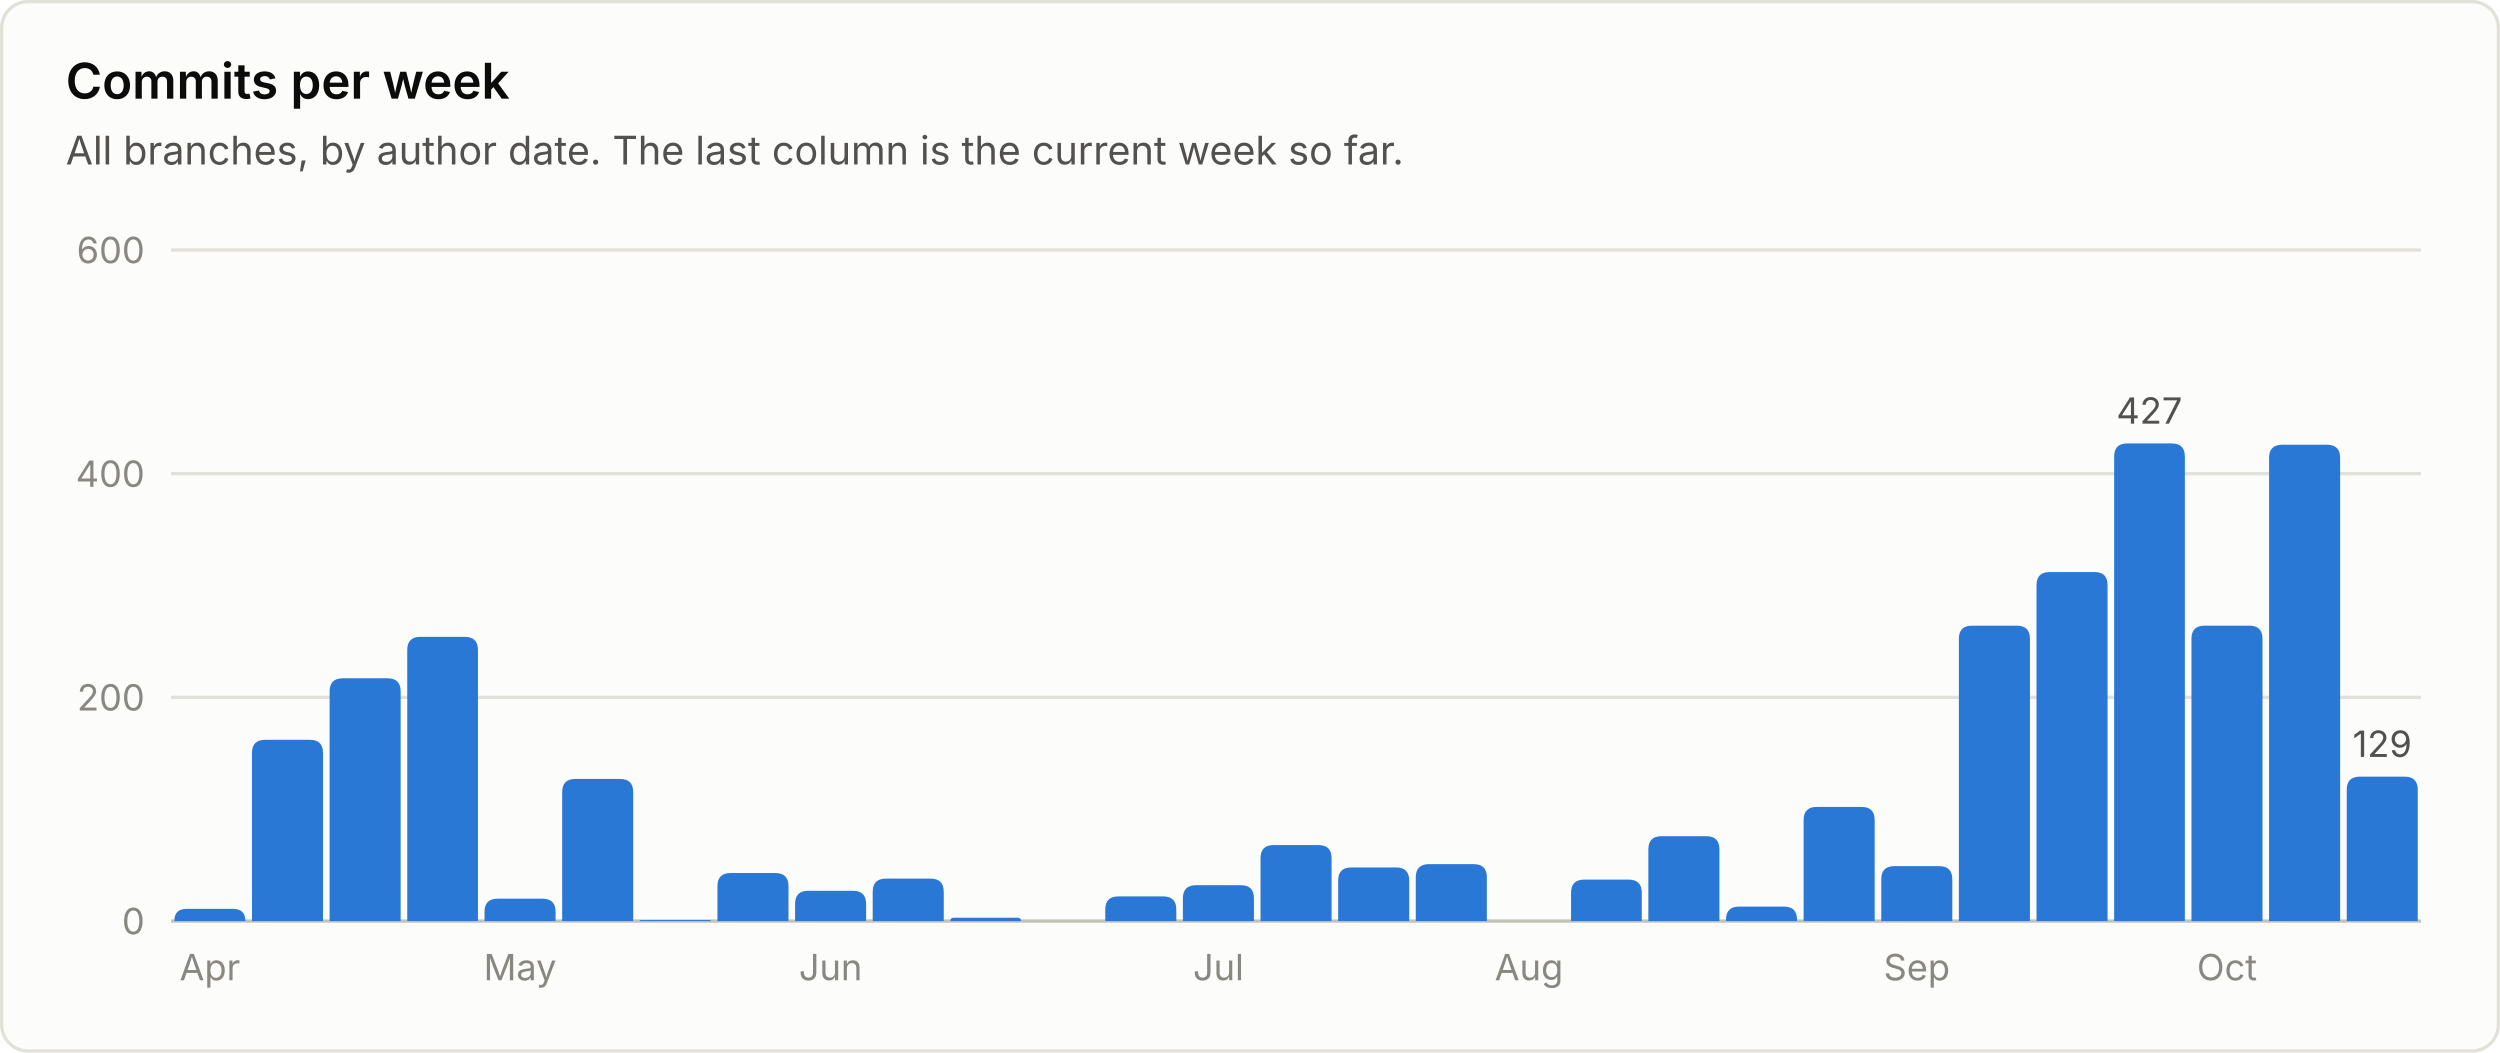
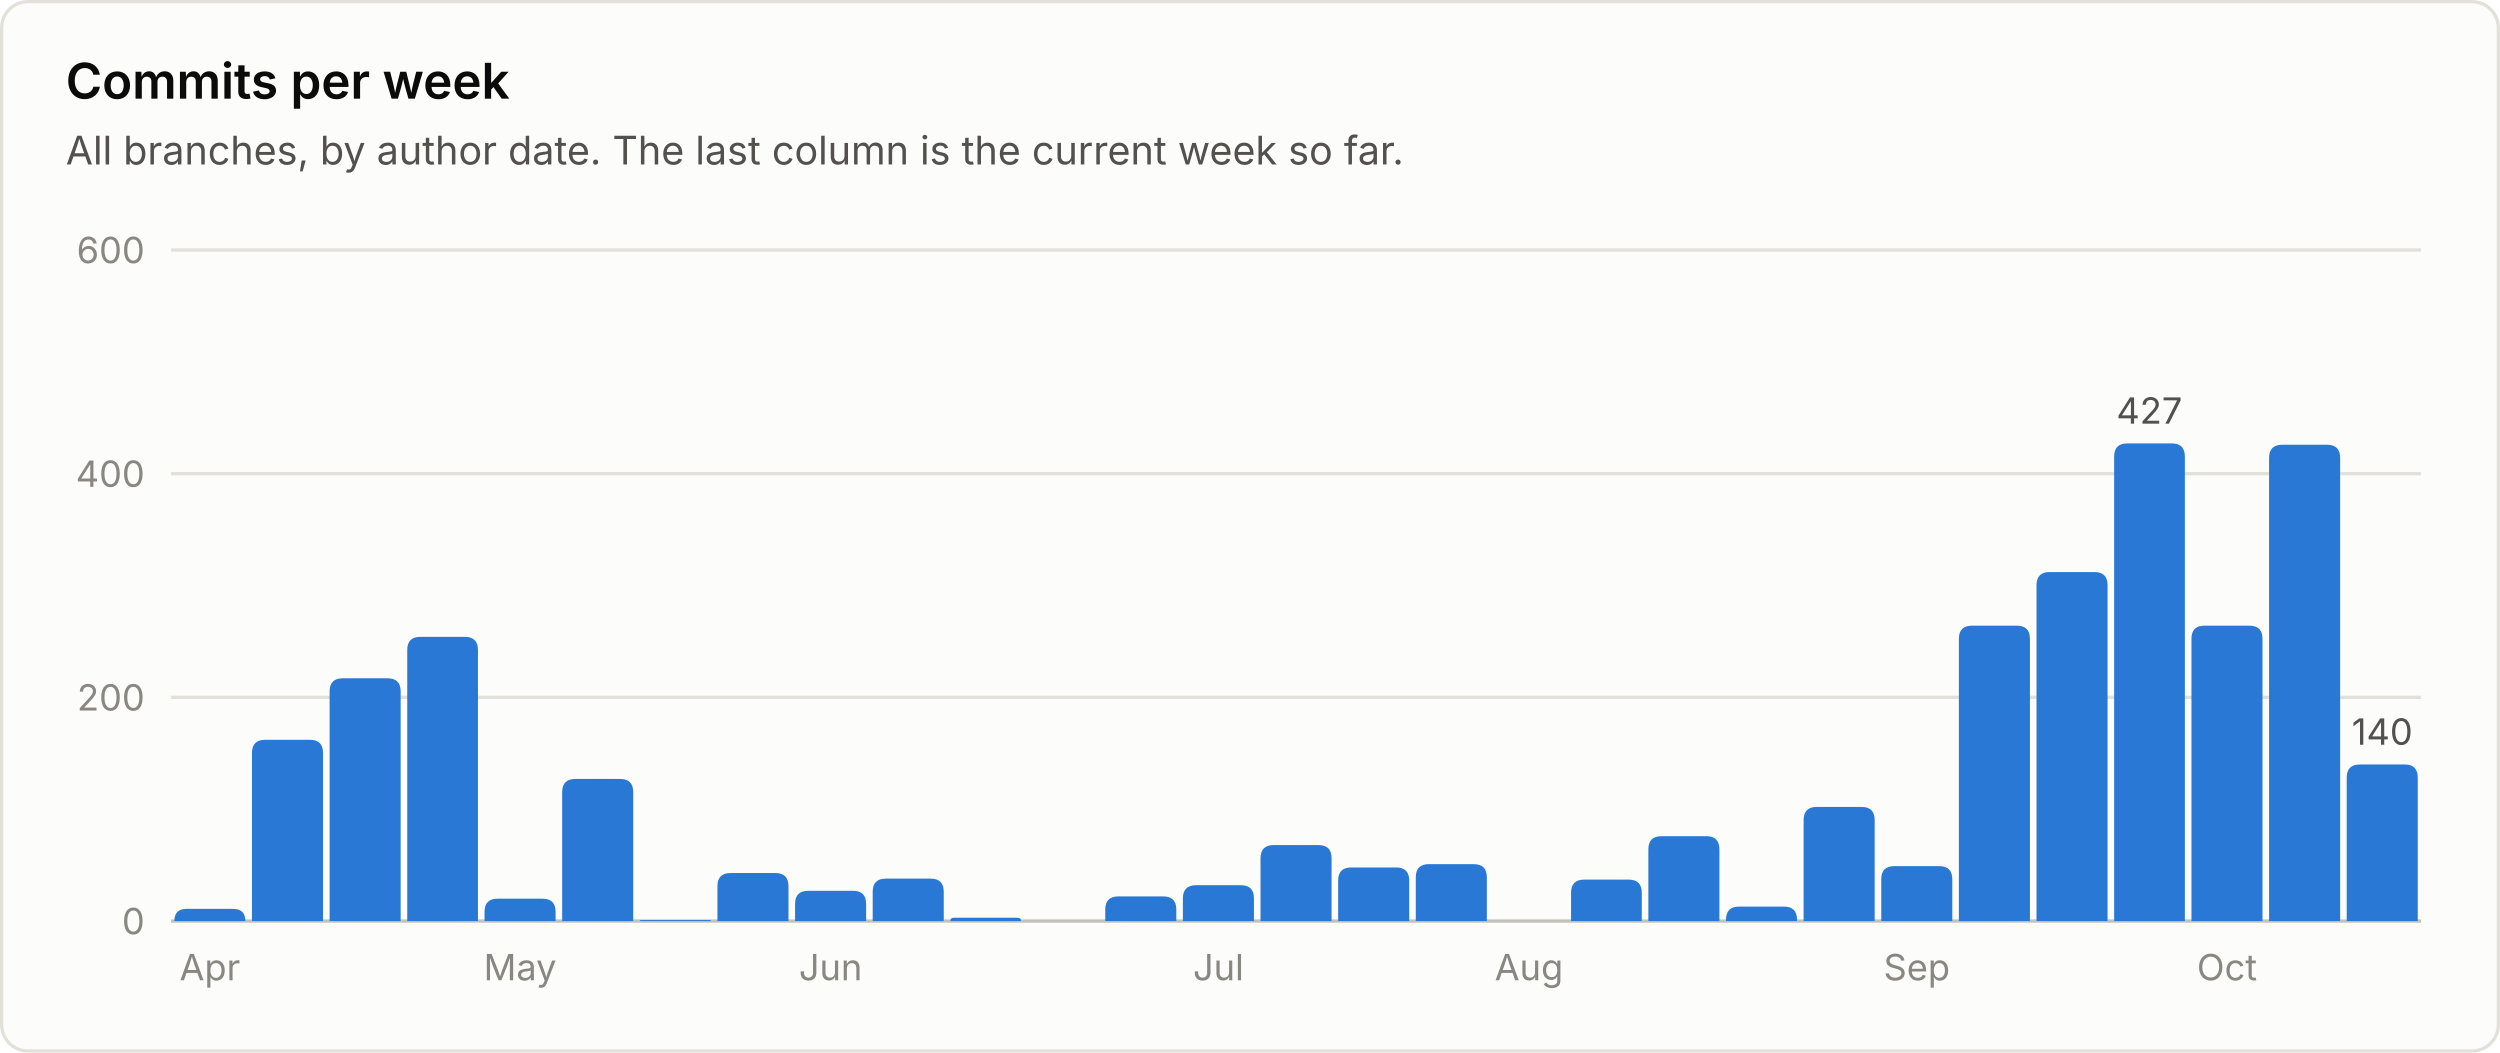
<svg xmlns="http://www.w3.org/2000/svg" viewBox="0 0 760 320" width="760" height="320" role="img" font-family="system-ui, -apple-system, 'Segoe UI', sans-serif">
  <rect x="0.5" y="0.5" width="759" height="319" rx="8" fill="#fcfcfb" stroke="#e1e0d9" />
  <text x="20.0" y="30.0" fill="#0b0b0b" font-size="15" font-weight="600" text-anchor="start">Commits per week</text>
  <text x="20.0" y="50.0" fill="#52514e" font-size="12" font-weight="400" text-anchor="start">All branches, by author date. The last column is the current week so far.</text>
  <line x1="52" y1="280.0" x2="736" y2="280.0" stroke="#c3c2b7" stroke-width="1" />
  <text x="44.0" y="284.0" fill="#898781" font-size="11" font-weight="400" text-anchor="end">0</text>
  <line x1="52" y1="212.0" x2="736" y2="212.0" stroke="#e1e0d9" stroke-width="1" />
  <text x="44.0" y="216.0" fill="#898781" font-size="11" font-weight="400" text-anchor="end">200</text>
  <line x1="52" y1="144.0" x2="736" y2="144.0" stroke="#e1e0d9" stroke-width="1" />
  <text x="44.0" y="148.0" fill="#898781" font-size="11" font-weight="400" text-anchor="end">400</text>
  <line x1="52" y1="76.0" x2="736" y2="76.0" stroke="#e1e0d9" stroke-width="1" />
  <text x="44.0" y="80.0" fill="#898781" font-size="11" font-weight="400" text-anchor="end">600</text>
  <path d="M53.0 280.0 V280.0 Q53.0 276.3 56.7 276.3 H70.8 Q74.6 276.3 74.6 280.0 V280.0 Z" fill="#2a78d6" />
  <text x="63.8" y="298.0" fill="#898781" font-size="11" font-weight="400" text-anchor="middle">Apr</text>
  <path d="M76.6 280.0 V228.9 Q76.6 224.9 80.6 224.9 H94.2 Q98.2 224.9 98.2 228.9 V280.0 Z" fill="#2a78d6" />
  <path d="M100.2 280.0 V210.2 Q100.2 206.2 104.2 206.2 H117.8 Q121.8 206.2 121.8 210.2 V280.0 Z" fill="#2a78d6" />
  <path d="M123.8 280.0 V197.6 Q123.8 193.6 127.8 193.6 H141.3 Q145.3 193.6 145.3 197.6 V280.0 Z" fill="#2a78d6" />
  <path d="M147.3 280.0 V277.2 Q147.3 273.2 151.3 273.2 H164.9 Q168.9 273.2 168.9 277.2 V280.0 Z" fill="#2a78d6" />
  <text x="158.1" y="298.0" fill="#898781" font-size="11" font-weight="400" text-anchor="middle">May</text>
  <path d="M170.9 280.0 V240.8 Q170.9 236.8 174.9 236.8 H188.5 Q192.5 236.8 192.5 240.8 V280.0 Z" fill="#2a78d6" />
  <path d="M194.5 280.0 V280.0 Q194.5 279.7 194.9 279.7 H215.8 Q216.1 279.7 216.1 280.0 V280.0 Z" fill="#2a78d6" />
  <path d="M218.1 280.0 V269.4 Q218.1 265.4 222.1 265.4 H235.7 Q239.7 265.4 239.7 269.4 V280.0 Z" fill="#2a78d6" />
  <path d="M241.7 280.0 V274.8 Q241.7 270.8 245.7 270.8 H259.3 Q263.3 270.8 263.3 274.8 V280.0 Z" fill="#2a78d6" />
  <text x="252.5" y="298.0" fill="#898781" font-size="11" font-weight="400" text-anchor="middle">Jun</text>
  <path d="M265.3 280.0 V271.1 Q265.3 267.1 269.3 267.1 H282.9 Q286.9 267.1 286.9 271.1 V280.0 Z" fill="#2a78d6" />
  <path d="M288.9 280.0 V280.0 Q288.9 279.0 289.9 279.0 H309.4 Q310.4 279.0 310.4 280.0 V280.0 Z" fill="#2a78d6" />
  <path d="M336.0 280.0 V276.5 Q336.0 272.5 340.0 272.5 H353.6 Q357.6 272.5 357.6 276.5 V280.0 Z" fill="#2a78d6" />
  <path d="M359.6 280.0 V273.1 Q359.6 269.1 363.6 269.1 H377.2 Q381.2 269.1 381.2 273.1 V280.0 Z" fill="#2a78d6" />
  <text x="370.4" y="298.0" fill="#898781" font-size="11" font-weight="400" text-anchor="middle">Jul</text>
  <path d="M383.2 280.0 V260.9 Q383.2 256.9 387.2 256.9 H400.8 Q404.8 256.9 404.8 260.9 V280.0 Z" fill="#2a78d6" />
  <path d="M406.8 280.0 V267.7 Q406.8 263.7 410.8 263.7 H424.4 Q428.4 263.7 428.4 267.7 V280.0 Z" fill="#2a78d6" />
  <path d="M430.4 280.0 V266.7 Q430.4 262.7 434.4 262.7 H448.0 Q452.0 262.7 452.0 266.7 V280.0 Z" fill="#2a78d6" />
  <text x="464.8" y="298.0" fill="#898781" font-size="11" font-weight="400" text-anchor="middle">Aug</text>
  <path d="M477.6 280.0 V271.4 Q477.6 267.4 481.6 267.4 H495.1 Q499.1 267.4 499.1 271.4 V280.0 Z" fill="#2a78d6" />
  <path d="M501.1 280.0 V258.2 Q501.1 254.2 505.1 254.2 H518.7 Q522.7 254.2 522.7 258.2 V280.0 Z" fill="#2a78d6" />
  <path d="M524.7 280.0 V279.6 Q524.7 275.6 528.7 275.6 H542.3 Q546.3 275.6 546.3 279.6 V280.0 Z" fill="#2a78d6" />
  <path d="M548.3 280.0 V249.3 Q548.3 245.3 552.3 245.3 H565.9 Q569.9 245.3 569.9 249.3 V280.0 Z" fill="#2a78d6" />
  <path d="M571.9 280.0 V267.3 Q571.9 263.3 575.9 263.3 H589.5 Q593.5 263.3 593.5 267.3 V280.0 Z" fill="#2a78d6" />
  <text x="582.7" y="298.0" fill="#898781" font-size="11" font-weight="400" text-anchor="middle">Sep</text>
  <path d="M595.5 280.0 V194.2 Q595.5 190.2 599.5 190.2 H613.1 Q617.1 190.2 617.1 194.2 V280.0 Z" fill="#2a78d6" />
  <path d="M619.1 280.0 V177.9 Q619.1 173.9 623.1 173.9 H636.7 Q640.7 173.9 640.7 177.9 V280.0 Z" fill="#2a78d6" />
  <path d="M642.7 280.0 V138.8 Q642.7 134.8 646.7 134.8 H660.2 Q664.2 134.8 664.2 138.8 V280.0 Z" fill="#2a78d6" />
  <text x="653.4" y="128.8" fill="#52514e" font-size="11" font-weight="400" text-anchor="middle">427</text>
  <path d="M666.2 280.0 V194.2 Q666.2 190.2 670.2 190.2 H683.8 Q687.8 190.2 687.8 194.2 V280.0 Z" fill="#2a78d6" />
  <text x="677.0" y="298.0" fill="#898781" font-size="11" font-weight="400" text-anchor="middle">Oct</text>
  <path d="M689.8 280.0 V139.2 Q689.8 135.2 693.8 135.2 H707.4 Q711.4 135.2 711.4 139.2 V280.0 Z" fill="#2a78d6" />
-   <path d="M713.4 280.0 V240.1 Q713.4 236.1 717.4 236.1 H731.0 Q735.0 236.1 735.0 240.1 V280.0 Z" fill="#2a78d6" />
-   <text x="724.2" y="230.1" fill="#52514e" font-size="11" font-weight="400" text-anchor="middle">129</text>
+   <path d="M713.4 280.0 V236.4 Q713.4 232.4 717.4 232.4 H731.0 Q735.0 232.4 735.0 236.4 V280.0 Z" fill="#2a78d6" />
+   <text x="724.2" y="226.4" fill="#52514e" font-size="11" font-weight="400" text-anchor="middle">140</text>
</svg>
